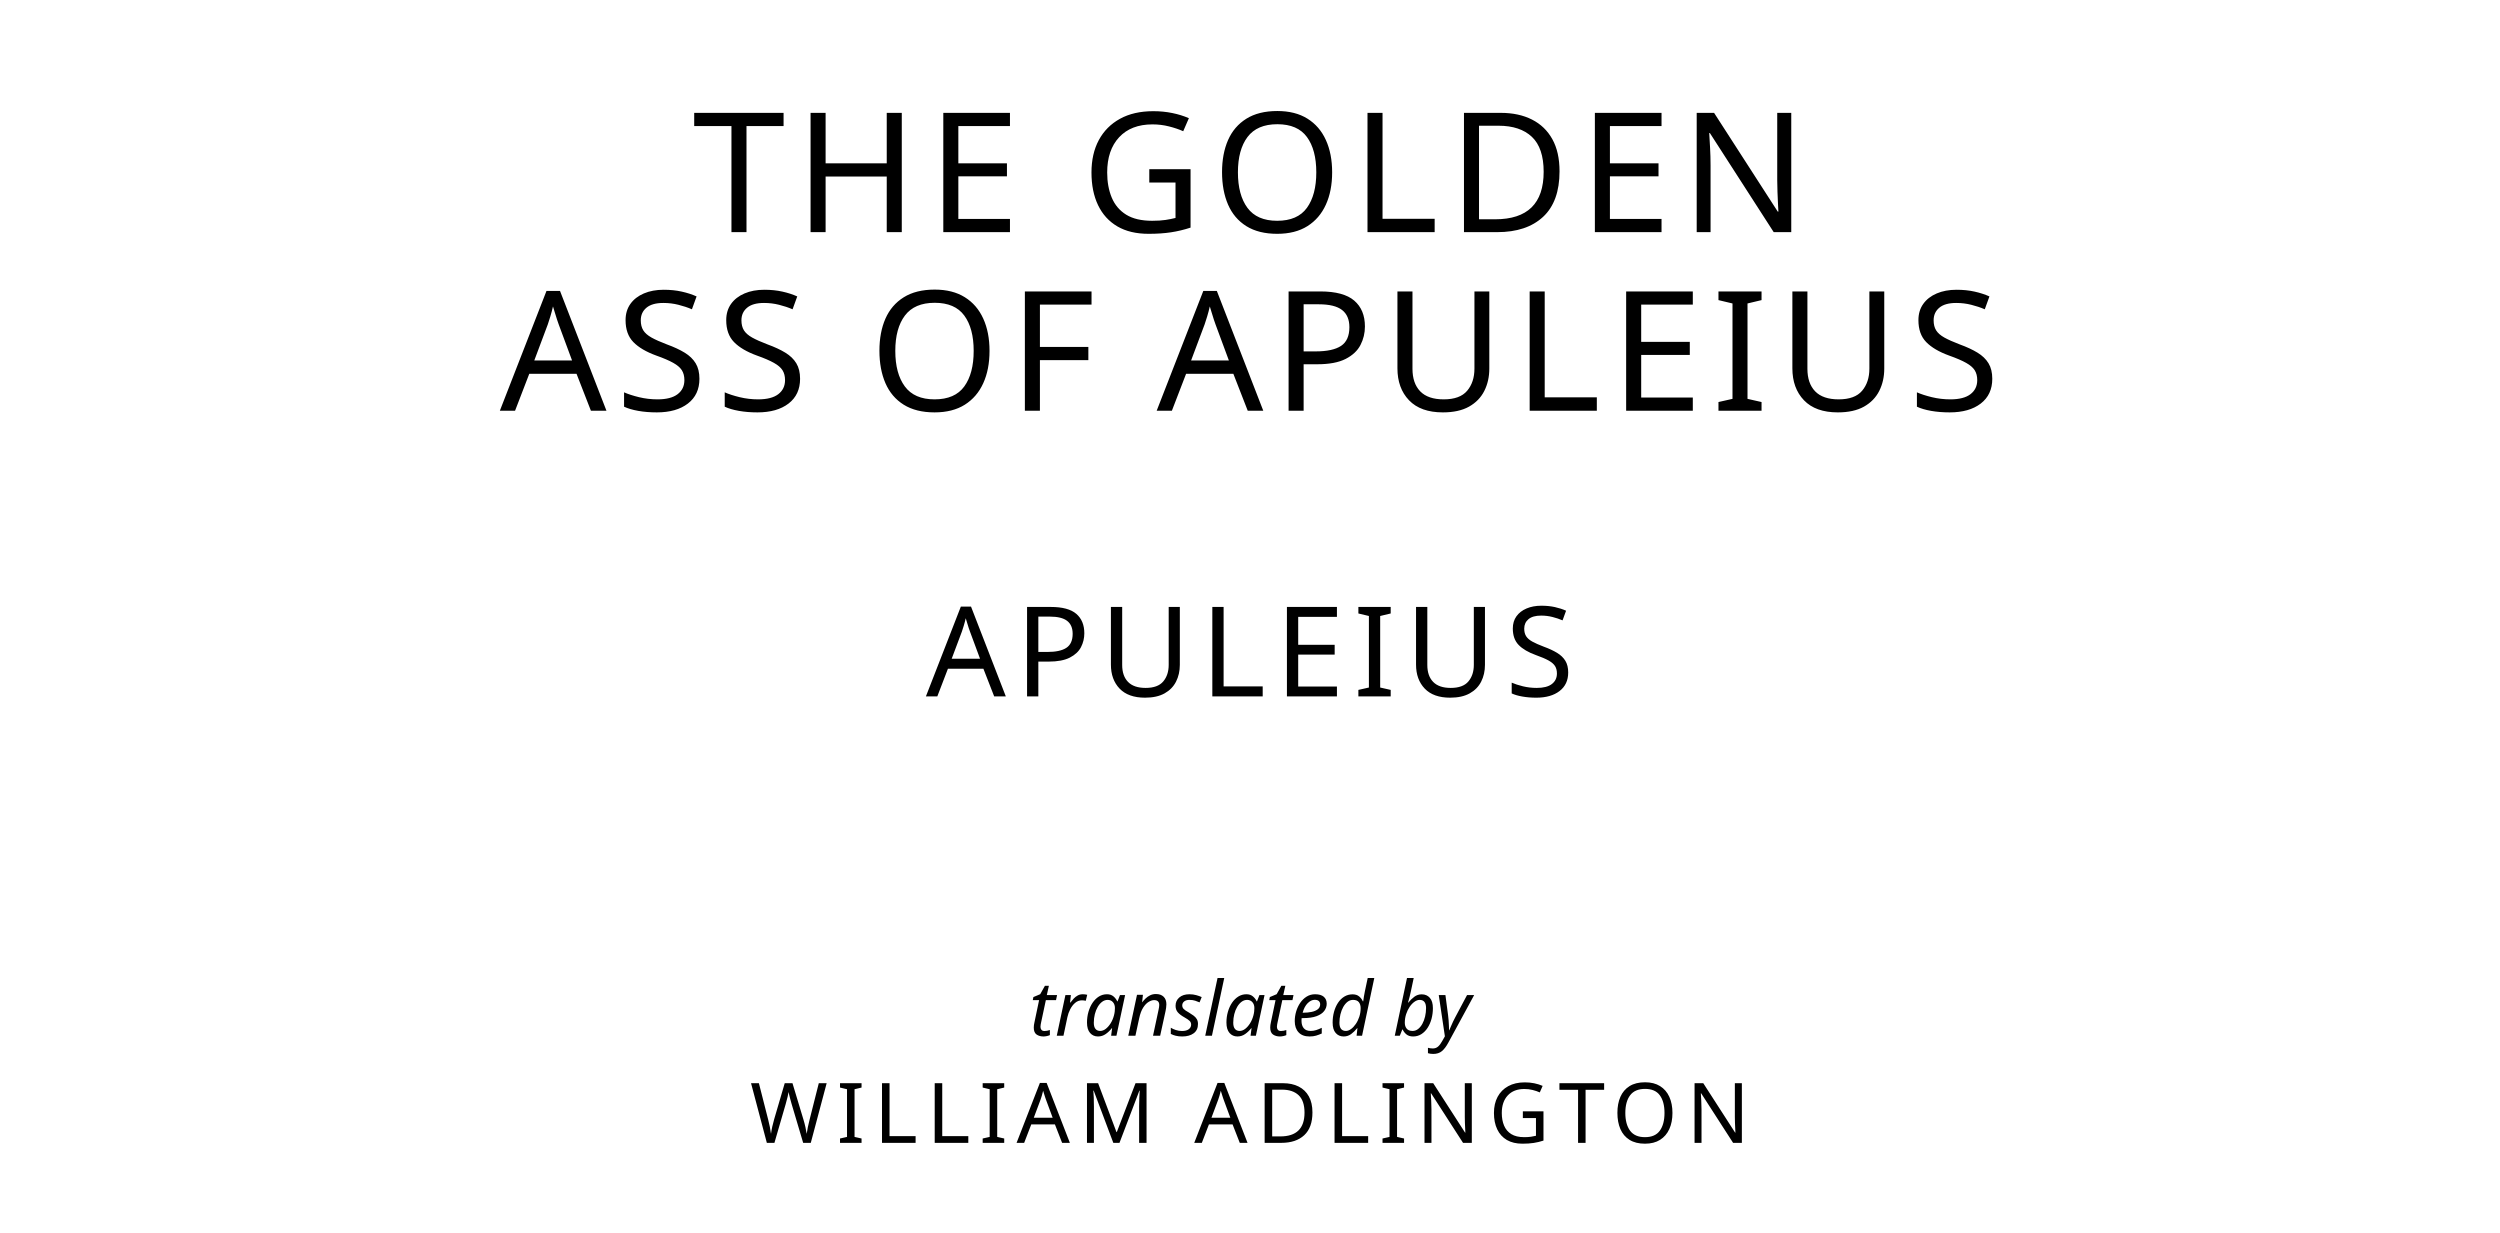
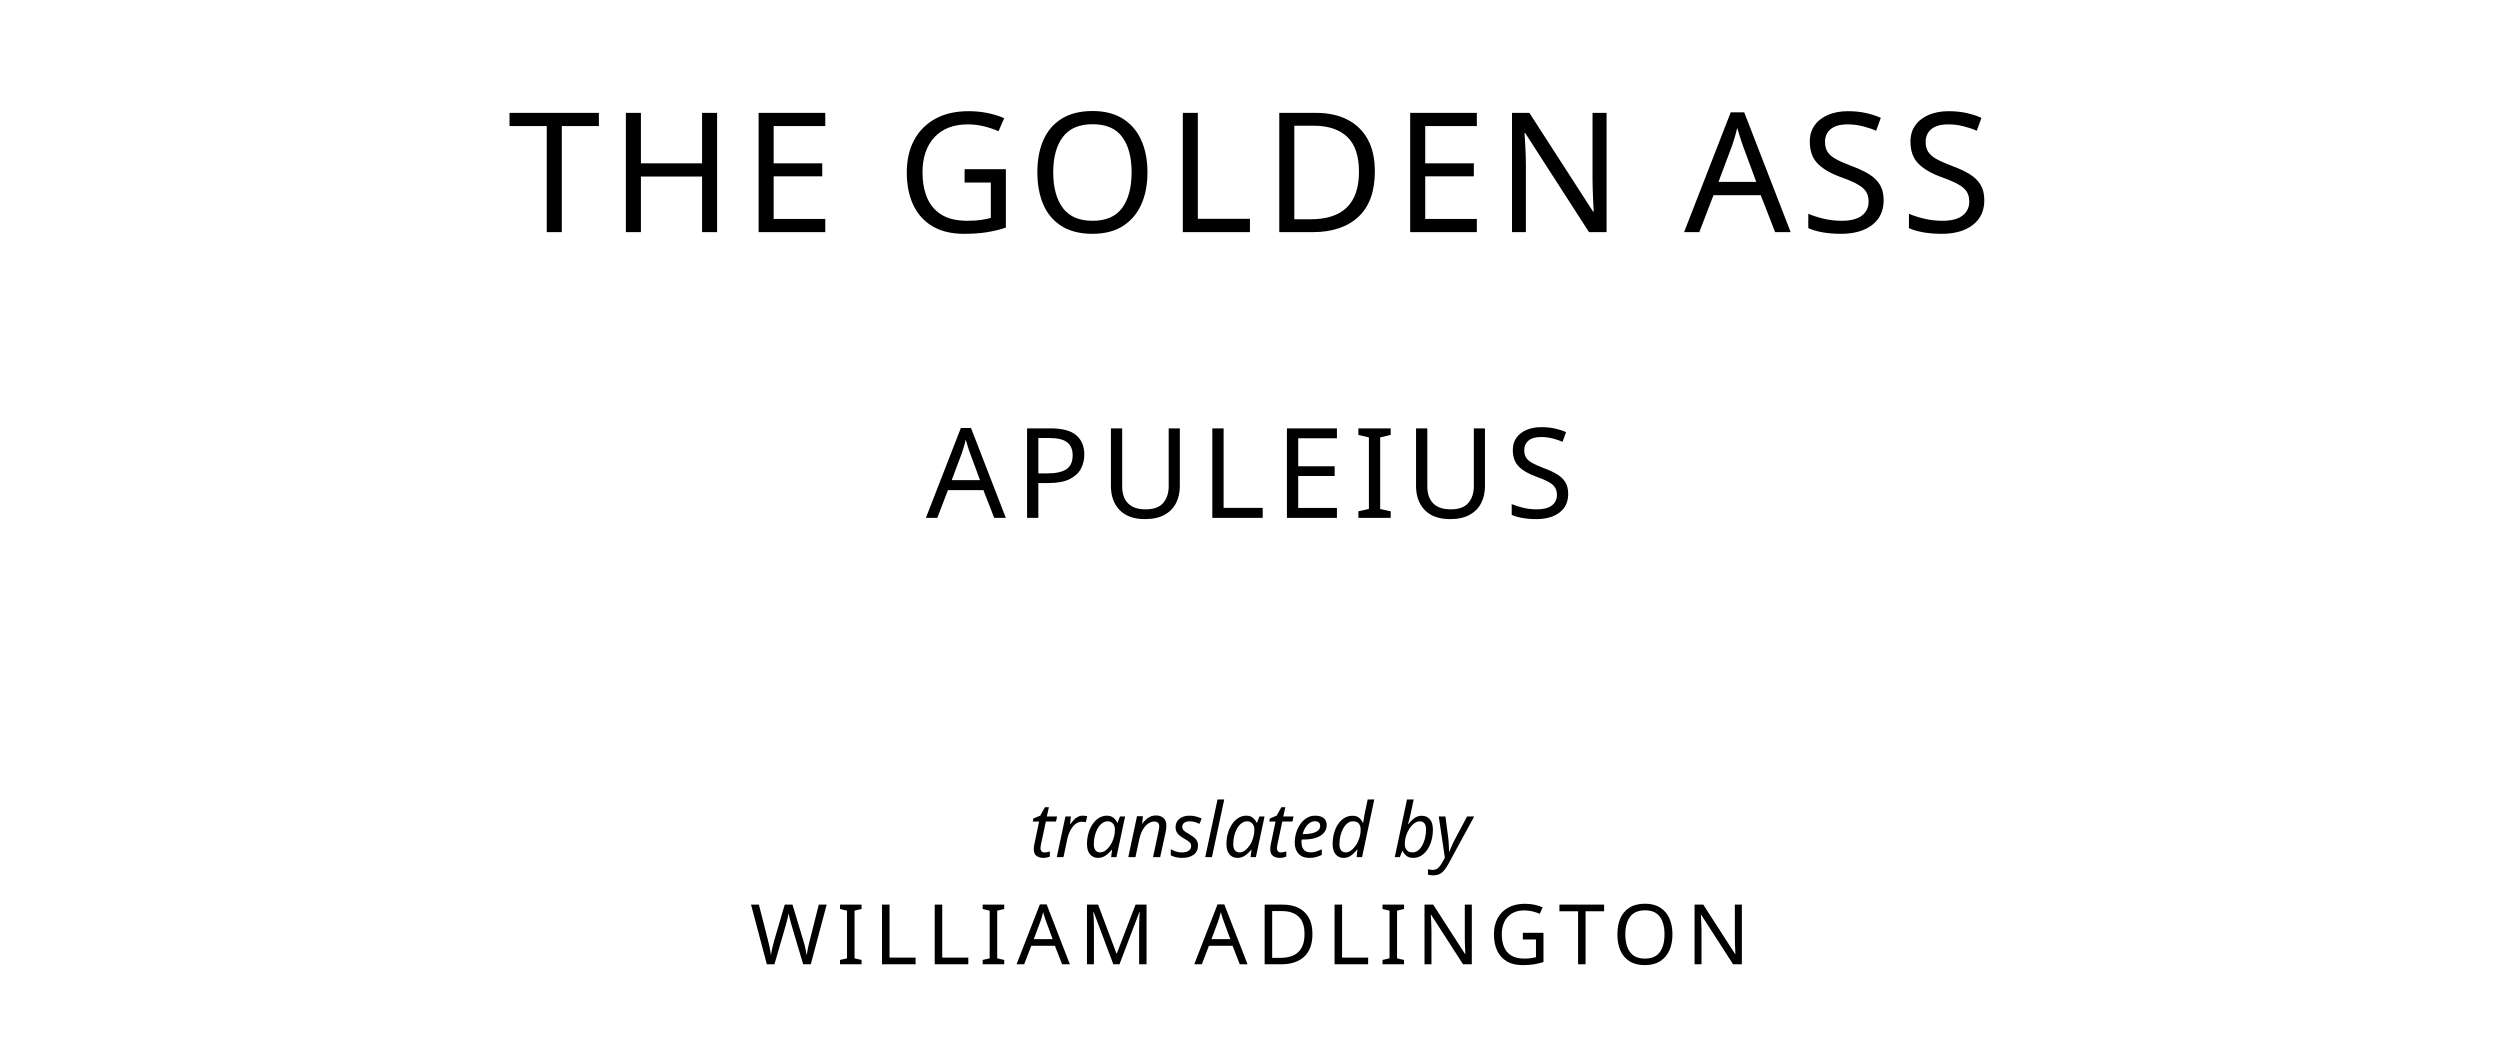
- <svg xmlns="http://www.w3.org/2000/svg" version="1.1" viewBox="0 0 1400 690">
+ <svg xmlns="http://www.w3.org/2000/svg" version="1.1" viewBox="0 0 1400 590">
  <style type="text/css">
		text{
			font-family: "League Spartan";
			letter-spacing: 5px;
			text-anchor: middle;
		}

		.title{
			font-size: 93.567px;
		}

		.author{
			font-size: 70.175px;
		}

		.contributor-descriptor{
			font-family: "OFL Sorts Mill Goudy";
			font-size: 42.508px;
			font-style: italic;
			letter-spacing: 0;
		}

		.contributor{
			font-size: 46.784px;
		}
	</style>
-   <text class="title" x="700" y="130">THE GOLDEN</text>
-   <text class="title" x="700" y="230">ASS OF APULEIUS</text>
-   <text class="author" x="700" y="390">APULEIUS</text>
-   <text class="contributor-descriptor" x="700" y="580">translated by</text>
-   <text class="contributor" x="700" y="640">WILLIAM ADLINGTON</text>
+   <text class="title" x="700" y="130">THE GOLDEN ASS</text>
+   <text class="author" x="700" y="290">APULEIUS</text>
+   <text class="contributor-descriptor" x="700" y="480">translated by</text>
+   <text class="contributor" x="700" y="540">WILLIAM ADLINGTON</text>
</svg>
